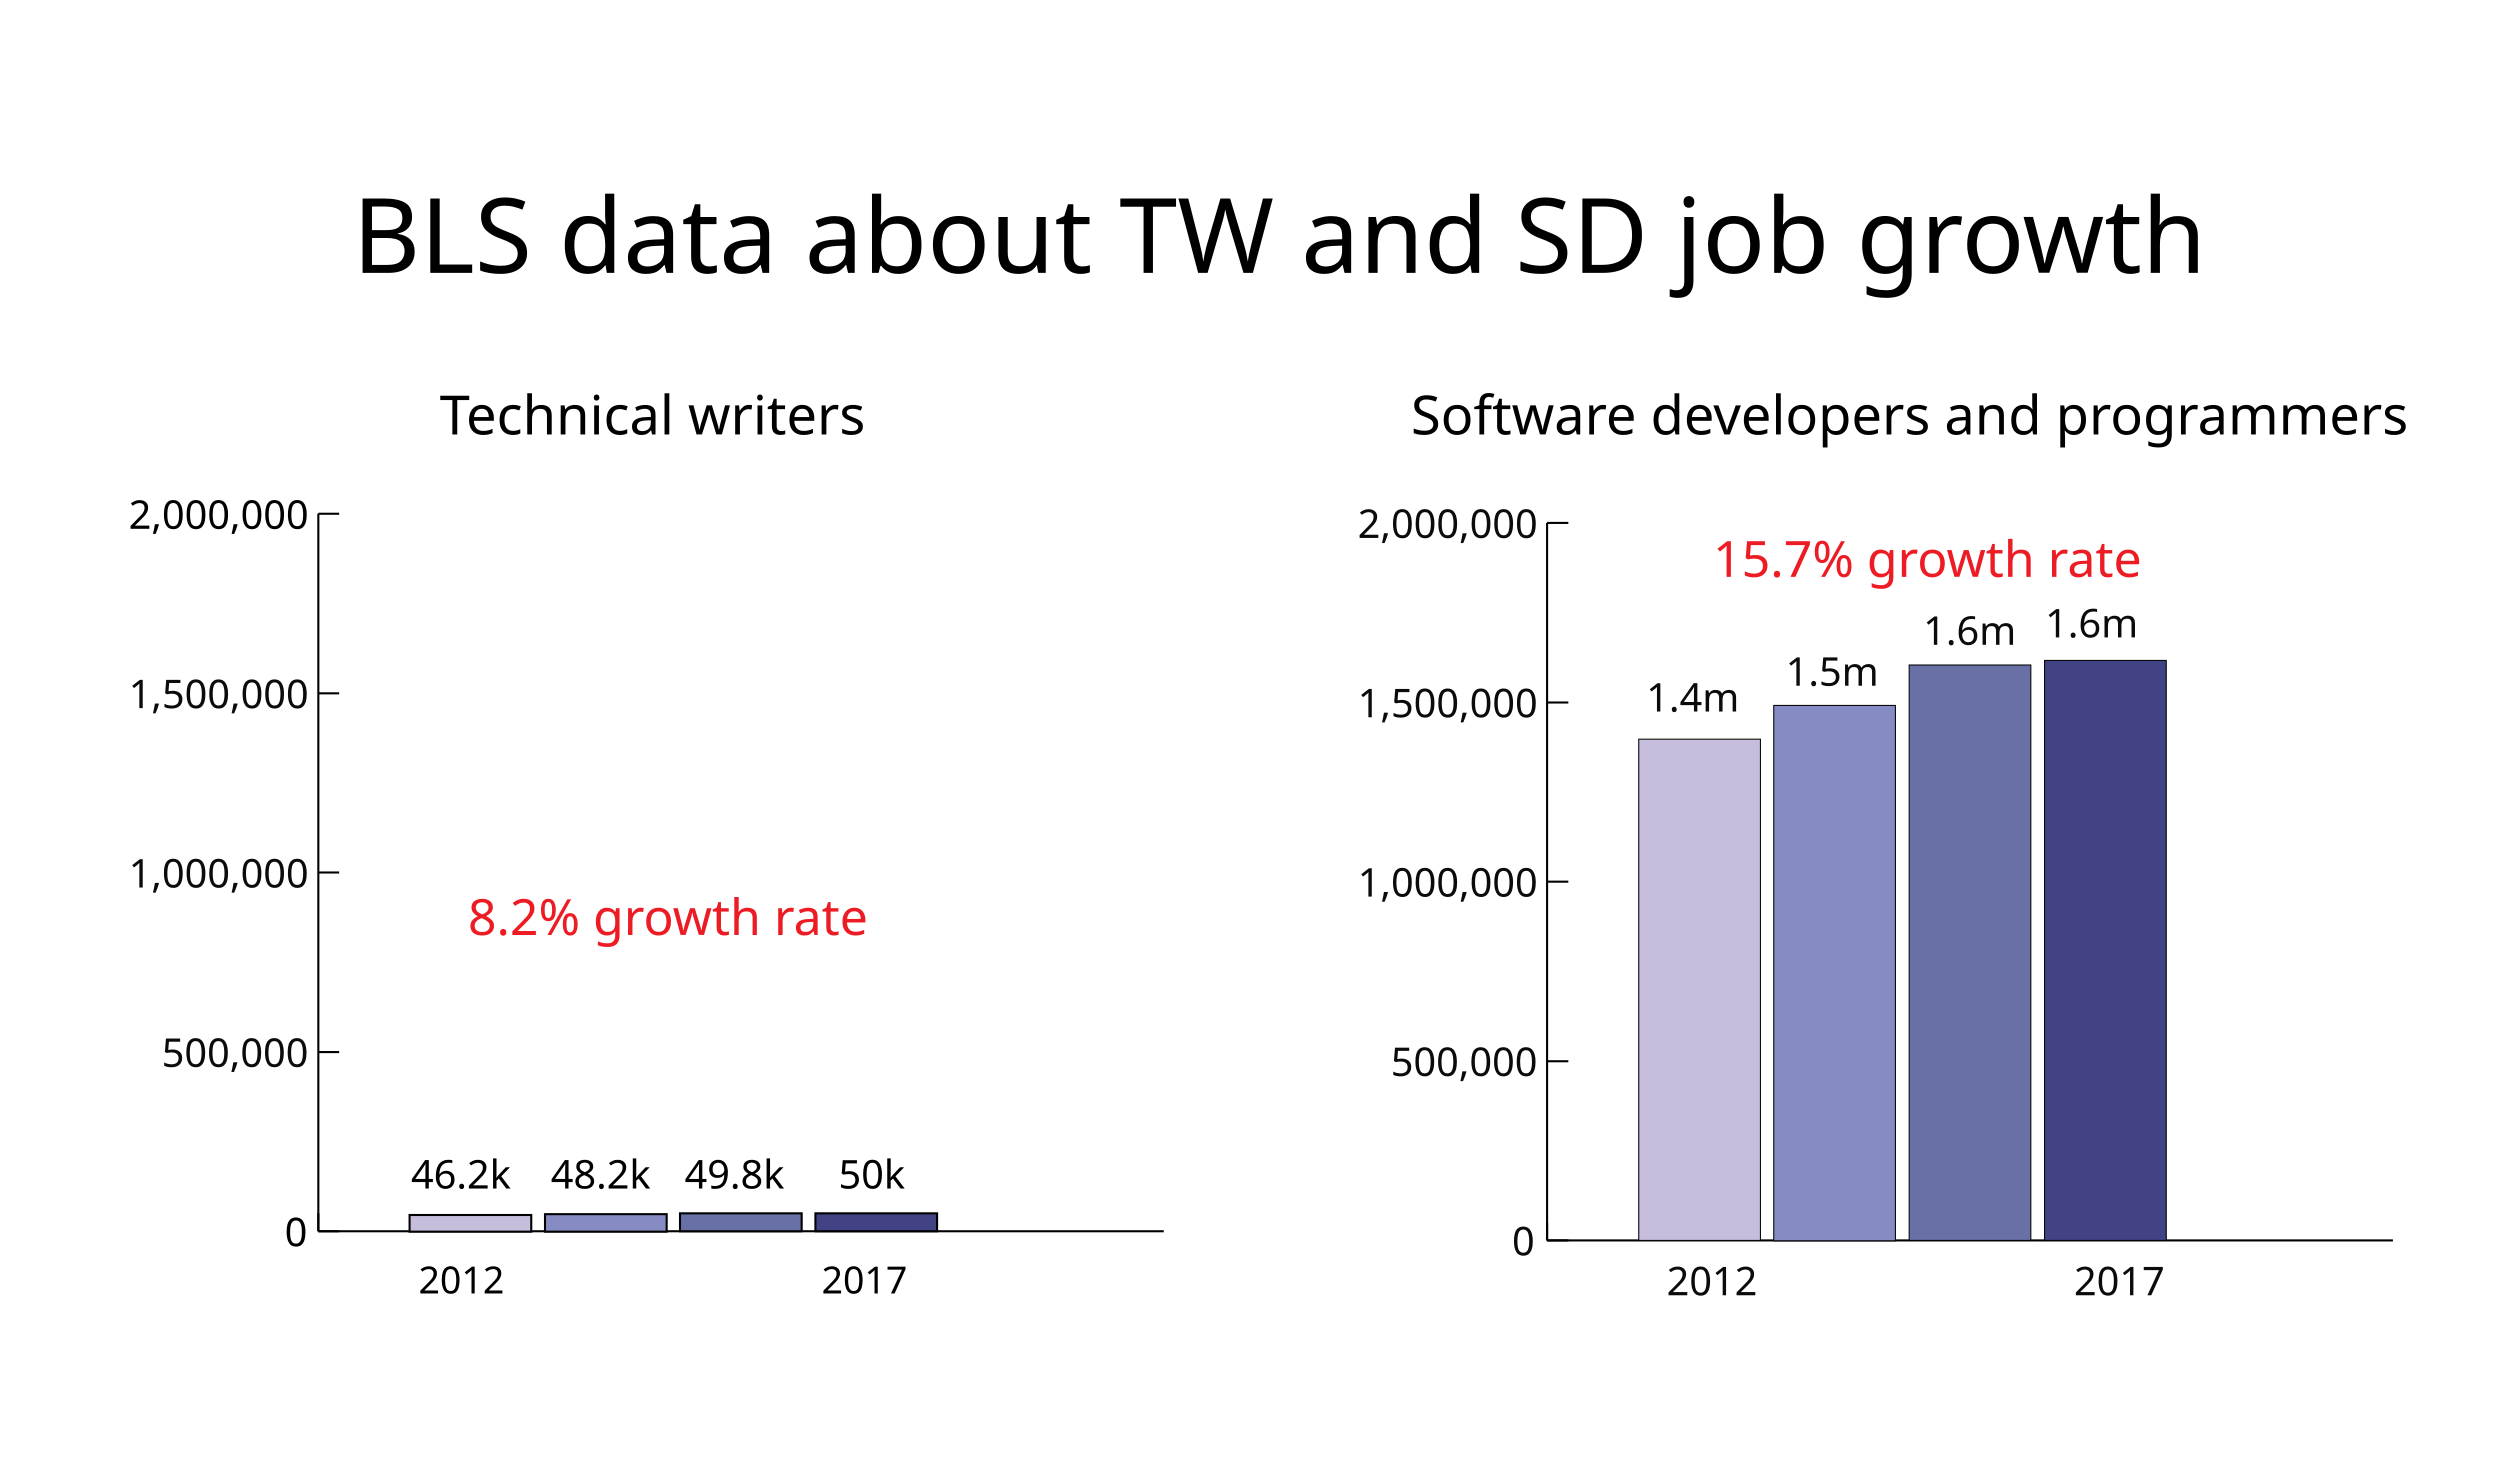
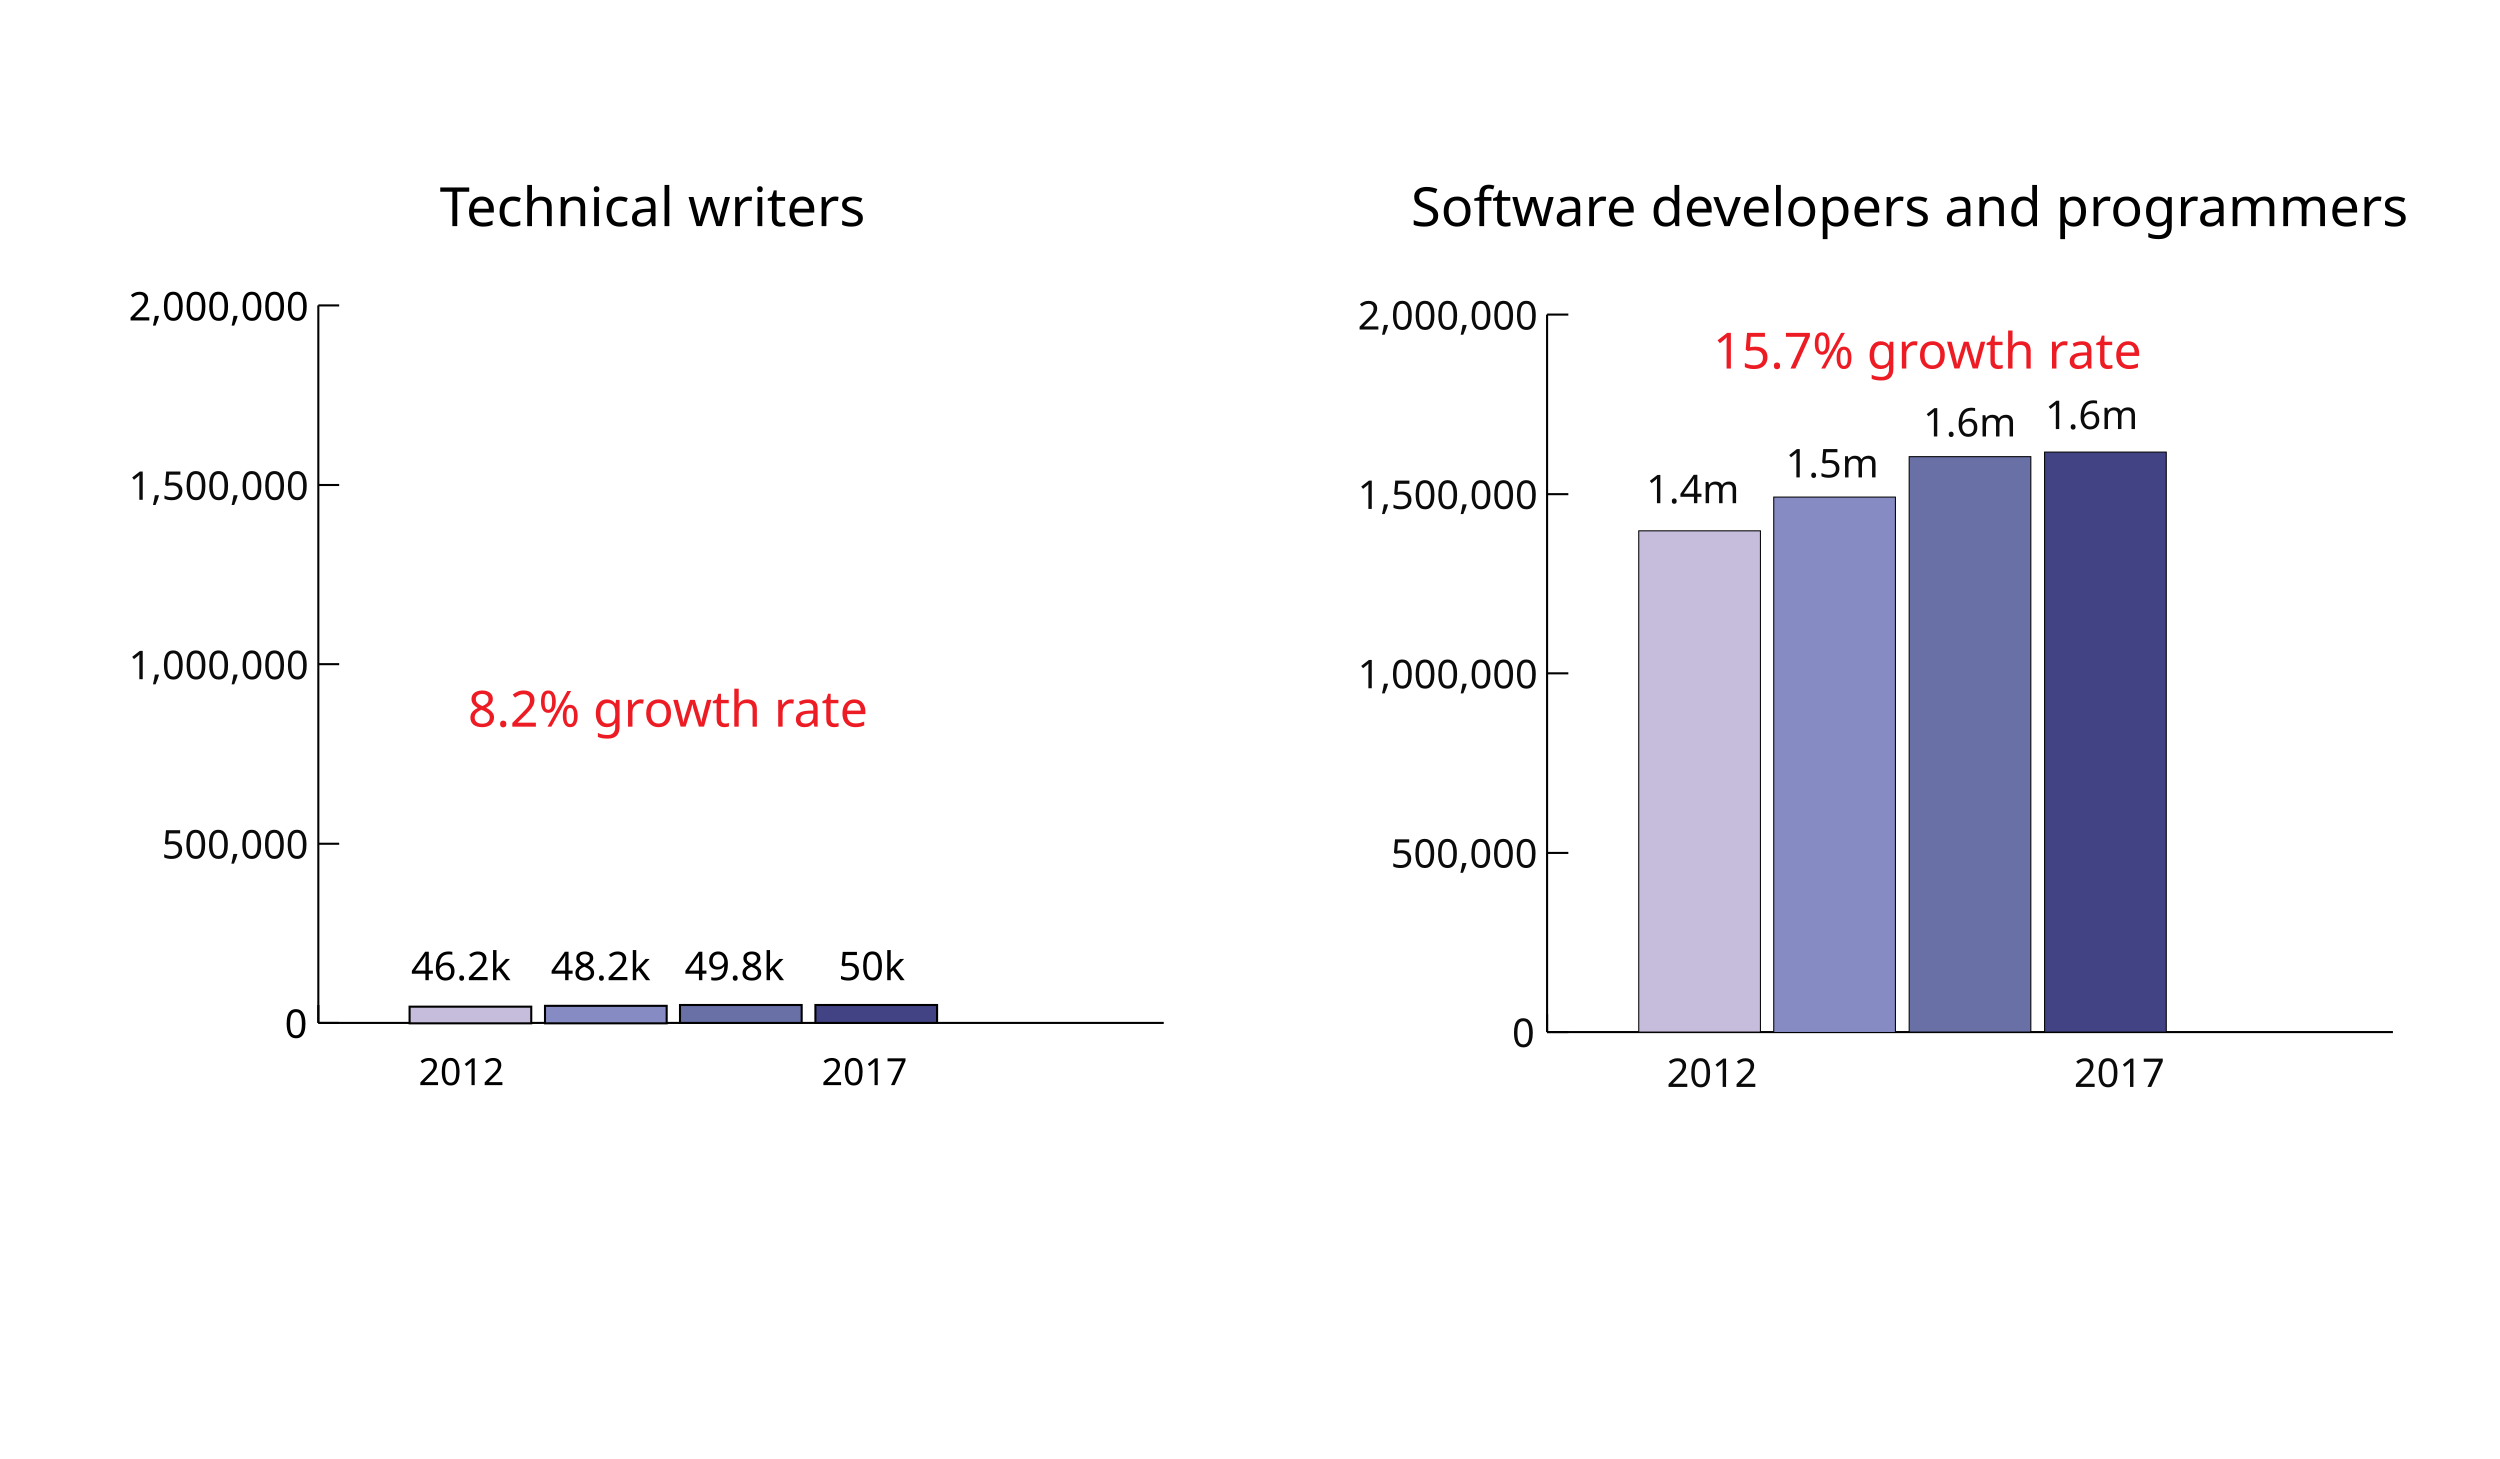
<svg xmlns="http://www.w3.org/2000/svg" version="1.1" id="Layer_1" x="0px" y="0px" viewBox="0 0 600 350" enable-background="new 0 0 600 350" xml:space="preserve">
-   <rect y="44" fill="none" width="600" height="45.9" />
-   <text transform="matrix(1 0 0 1 84.6007 65.4881)" font-family="'ArialMT'" font-size="25px">BLS data about TW and SD job growth</text>
-   <text transform="matrix(1 0 0 1 105.5363 104.2653)" font-family="'Arial-BoldMT'" font-size="13px">Technical writers </text>
-   <text transform="matrix(1 0 0 1 338.6342 104.2653)" font-family="'Arial-BoldMT'" font-size="13px">Software developers and programmers </text>
-   <text transform="matrix(1 0 0 1 112.2997 224.3997)" fill="#ED1C24" font-family="'Arial-BoldMT'" font-size="12px">8.2% growth rate</text>
+   <text transform="matrix(1 0 0 1 105.5362 54.2653)" font-family="'Arial-BoldMT'" font-size="13px">Technical writers </text>
+   <text transform="matrix(1 0 0 1 338.6342 54.2653)" font-family="'Arial-BoldMT'" font-size="13px">Software developers and programmers </text>
+   <text transform="matrix(1 0 0 1 112.2997 174.3997)" fill="#ED1C24" font-family="'Arial-BoldMT'" font-size="12px">8.2% growth rate</text>
  <g>
-     <line fill="none" stroke="#000000" stroke-width="0.5" stroke-miterlimit="10" x1="76.4" y1="295.5" x2="279.3" y2="295.5" />
+     <line fill="none" stroke="#000000" stroke-width="0.5" stroke-miterlimit="10" x1="76.4" y1="245.5" x2="279.3" y2="245.5" />
    <g>
      <g>
-         <line fill="none" stroke="#000000" stroke-width="0.5" stroke-miterlimit="10" x1="76.4" y1="295.5" x2="76.4" y2="291.2" />
+         <line fill="none" stroke="#000000" stroke-width="0.5" stroke-miterlimit="10" x1="76.4" y1="245.5" x2="76.4" y2="241.2" />
      </g>
    </g>
  </g>
  <g>
    <g>
-       <text transform="matrix(1 0 0 1 68.3244 299.0957)" font-family="'MyriadPro-Regular'" font-size="9.514px">0</text>
+       <text transform="matrix(1 0 0 1 68.3244 249.0957)" font-family="'MyriadPro-Regular'" font-size="9.514px">0</text>
      <g>
-         <text transform="matrix(1 0 0 1 38.8142 256.0503)" fill="#0B0B0B" font-family="'ArialMT'" font-size="9.514px">500,000</text>
+         <text transform="matrix(1 0 0 1 38.8141 206.0503)" fill="#0B0B0B" font-family="'ArialMT'" font-size="9.514px">500,000</text>
      </g>
      <g>
-         <text transform="matrix(1 0 0 1 30.8796 213.0044)" fill="#0B0B0B" font-family="'ArialMT'" font-size="9.514px">1,000,000</text>
+         <text transform="matrix(1 0 0 1 30.8796 163.0044)" fill="#0B0B0B" font-family="'ArialMT'" font-size="9.514px">1,000,000</text>
      </g>
      <g>
-         <text transform="matrix(1 0 0 1 30.8796 169.959)" fill="#0B0B0B" font-family="'ArialMT'" font-size="9.514px">1,500,000</text>
+         <text transform="matrix(1 0 0 1 30.8796 119.959)" fill="#0B0B0B" font-family="'ArialMT'" font-size="9.514px">1,500,000</text>
      </g>
-       <text transform="matrix(1 0 0 1 30.8796 126.9131)" font-family="'ArialMT'" font-size="9.514px">2,000,000</text>
+       <text transform="matrix(1 0 0 1 30.8796 76.9131)" font-family="'ArialMT'" font-size="9.514px">2,000,000</text>
    </g>
-     <line fill="none" stroke="#000000" stroke-width="0.5" stroke-miterlimit="10" x1="76.4" y1="295.5" x2="76.4" y2="123.3" />
+     <line fill="none" stroke="#000000" stroke-width="0.5" stroke-miterlimit="10" x1="76.4" y1="245.5" x2="76.4" y2="73.3" />
    <g>
      <g>
-         <line fill="none" stroke="#000000" stroke-width="0.5" stroke-miterlimit="10" x1="76.4" y1="295.5" x2="81.4" y2="295.5" />
-         <line fill="none" stroke="#000000" stroke-width="0.5" stroke-miterlimit="10" x1="76.4" y1="252.5" x2="81.4" y2="252.5" />
-         <line fill="none" stroke="#000000" stroke-width="0.5" stroke-miterlimit="10" x1="76.4" y1="209.4" x2="81.4" y2="209.4" />
-         <line fill="none" stroke="#000000" stroke-width="0.5" stroke-miterlimit="10" x1="76.4" y1="166.4" x2="81.4" y2="166.4" />
-         <line fill="none" stroke="#000000" stroke-width="0.5" stroke-miterlimit="10" x1="76.4" y1="123.3" x2="81.4" y2="123.3" />
+         <line fill="none" stroke="#000000" stroke-width="0.5" stroke-miterlimit="10" x1="76.4" y1="245.5" x2="81.4" y2="245.5" />
+         <line fill="none" stroke="#000000" stroke-width="0.5" stroke-miterlimit="10" x1="76.4" y1="202.5" x2="81.4" y2="202.5" />
+         <line fill="none" stroke="#000000" stroke-width="0.5" stroke-miterlimit="10" x1="76.4" y1="159.4" x2="81.4" y2="159.4" />
+         <line fill="none" stroke="#000000" stroke-width="0.5" stroke-miterlimit="10" x1="76.4" y1="116.4" x2="81.4" y2="116.4" />
+         <line fill="none" stroke="#000000" stroke-width="0.5" stroke-miterlimit="10" x1="76.4" y1="73.3" x2="81.4" y2="73.3" />
      </g>
    </g>
  </g>
  <g>
    <g>
      <g>
-         <rect x="195.7" y="291.2" fill="#424384" stroke="#000000" stroke-width="0.5" stroke-miterlimit="10" width="29.2" height="4.3" />
+         <rect x="195.7" y="241.2" fill="#424384" stroke="#000000" stroke-width="0.5" stroke-miterlimit="10" width="29.2" height="4.3" />
      </g>
    </g>
    <g>
      <g>
-         <rect x="163.2" y="291.2" fill="#6870A6" stroke="#000000" stroke-width="0.5" stroke-miterlimit="10" width="29.2" height="4.3" />
+         <rect x="163.2" y="241.2" fill="#6870A6" stroke="#000000" stroke-width="0.5" stroke-miterlimit="10" width="29.2" height="4.3" />
      </g>
    </g>
    <g>
      <g>
-         <rect x="130.8" y="291.4" fill="#868BC4" stroke="#000000" stroke-width="0.5" stroke-miterlimit="10" width="29.2" height="4.2" />
+         <rect x="130.8" y="241.4" fill="#868BC4" stroke="#000000" stroke-width="0.5" stroke-miterlimit="10" width="29.2" height="4.2" />
      </g>
    </g>
    <g>
      <g>
-         <rect x="98.3" y="291.6" fill="#C6BDDD" stroke="#000000" stroke-width="0.5" stroke-miterlimit="10" width="29.2" height="4" />
+         <rect x="98.3" y="241.6" fill="#C6BDDD" stroke="#000000" stroke-width="0.5" stroke-miterlimit="10" width="29.2" height="4" />
      </g>
    </g>
  </g>
  <g>
-     <line fill="#868BC4" stroke="#000000" stroke-width="0.5" stroke-miterlimit="10" x1="371.3" y1="297.7" x2="574.3" y2="297.7" />
+     <line fill="#868BC4" stroke="#000000" stroke-width="0.5" stroke-miterlimit="10" x1="371.3" y1="247.7" x2="574.3" y2="247.7" />
    <g>
      <g>
-         <line fill="#868BC4" stroke="#000000" stroke-width="0.5" stroke-miterlimit="10" x1="371.3" y1="297.7" x2="371.3" y2="293.4" />
+         <line fill="#868BC4" stroke="#000000" stroke-width="0.5" stroke-miterlimit="10" x1="371.3" y1="247.7" x2="371.3" y2="243.4" />
      </g>
    </g>
  </g>
  <g>
    <g>
-       <text transform="matrix(1 0 0 1 362.8845 301.279)" fill="#0B0B0B" font-family="'ArialMT'" font-size="9.514px">0</text>
+       <text transform="matrix(1 0 0 1 362.8846 251.2789)" fill="#0B0B0B" font-family="'ArialMT'" font-size="9.514px">0</text>
      <g>
-         <text transform="matrix(1 0 0 1 333.7849 258.2336)" fill="#0B0B0B" font-family="'ArialMT'" font-size="9.514px">500,000</text>
+         <text transform="matrix(1 0 0 1 333.7849 208.2335)" fill="#0B0B0B" font-family="'ArialMT'" font-size="9.514px">500,000</text>
      </g>
      <g>
-         <text transform="matrix(1 0 0 1 325.8503 215.1877)" fill="#0B0B0B" font-family="'ArialMT'" font-size="9.514px">1,000,000</text>
+         <text transform="matrix(1 0 0 1 325.8504 165.1876)" fill="#0B0B0B" font-family="'ArialMT'" font-size="9.514px">1,000,000</text>
      </g>
      <g>
-         <text transform="matrix(1 0 0 1 325.8503 172.1422)" fill="#0B0B0B" font-family="'ArialMT'" font-size="9.514px">1,500,000</text>
+         <text transform="matrix(1 0 0 1 325.8504 122.1422)" fill="#0B0B0B" font-family="'ArialMT'" font-size="9.514px">1,500,000</text>
      </g>
-       <text transform="matrix(1 0 0 1 325.8503 129.0963)" fill="#0B0B0B" font-family="'ArialMT'" font-size="9.514px">2,000,000</text>
+       <text transform="matrix(1 0 0 1 325.8504 79.0963)" fill="#0B0B0B" font-family="'ArialMT'" font-size="9.514px">2,000,000</text>
    </g>
  </g>
-   <line fill="#868BC4" stroke="#000000" stroke-width="0.5" stroke-miterlimit="10" x1="371.3" y1="297.7" x2="371.3" y2="125.5" />
+   <line fill="#868BC4" stroke="#000000" stroke-width="0.5" stroke-miterlimit="10" x1="371.3" y1="247.7" x2="371.3" y2="75.5" />
  <g>
    <g>
-       <line fill="#868BC4" stroke="#000000" stroke-width="0.5" stroke-miterlimit="10" x1="371.3" y1="297.7" x2="376.4" y2="297.7" />
-       <line fill="#868BC4" stroke="#000000" stroke-width="0.5" stroke-miterlimit="10" x1="371.3" y1="254.7" x2="376.4" y2="254.7" />
-       <line fill="#868BC4" stroke="#000000" stroke-width="0.5" stroke-miterlimit="10" x1="371.3" y1="211.6" x2="376.4" y2="211.6" />
-       <line fill="#868BC4" stroke="#000000" stroke-width="0.5" stroke-miterlimit="10" x1="371.3" y1="168.6" x2="376.4" y2="168.6" />
-       <line fill="#868BC4" stroke="#000000" stroke-width="0.5" stroke-miterlimit="10" x1="371.3" y1="125.5" x2="376.4" y2="125.5" />
+       <line fill="#868BC4" stroke="#000000" stroke-width="0.5" stroke-miterlimit="10" x1="371.3" y1="247.7" x2="376.4" y2="247.7" />
+       <line fill="#868BC4" stroke="#000000" stroke-width="0.5" stroke-miterlimit="10" x1="371.3" y1="204.7" x2="376.4" y2="204.7" />
+       <line fill="#868BC4" stroke="#000000" stroke-width="0.5" stroke-miterlimit="10" x1="371.3" y1="161.6" x2="376.4" y2="161.6" />
+       <line fill="#868BC4" stroke="#000000" stroke-width="0.5" stroke-miterlimit="10" x1="371.3" y1="118.6" x2="376.4" y2="118.6" />
+       <line fill="#868BC4" stroke="#000000" stroke-width="0.5" stroke-miterlimit="10" x1="371.3" y1="75.5" x2="376.4" y2="75.5" />
    </g>
  </g>
  <g>
    <g>
      <g>
-         <rect x="490.7" y="158.5" fill="#424384" stroke="#000000" stroke-width="0.25" stroke-miterlimit="10" width="29.2" height="139.2" />
+         <rect x="490.7" y="108.5" fill="#424384" stroke="#000000" stroke-width="0.25" stroke-miterlimit="10" width="29.2" height="139.2" />
      </g>
    </g>
    <g>
      <g>
-         <rect x="458.2" y="159.6" fill="#6870A6" stroke="#000000" stroke-width="0.25" stroke-miterlimit="10" width="29.2" height="138.1" />
+         <rect x="458.2" y="109.6" fill="#6870A6" stroke="#000000" stroke-width="0.25" stroke-miterlimit="10" width="29.2" height="138.1" />
      </g>
    </g>
    <g>
      <g>
-         <rect x="425.7" y="169.3" fill="#868BC4" stroke="#000000" stroke-width="0.25" stroke-miterlimit="10" width="29.2" height="128.5" />
+         <rect x="425.7" y="119.3" fill="#868BC4" stroke="#000000" stroke-width="0.25" stroke-miterlimit="10" width="29.2" height="128.5" />
      </g>
    </g>
    <g>
      <g>
-         <rect x="393.3" y="177.4" fill="#C6BDDD" stroke="#000000" stroke-width="0.25" stroke-miterlimit="10" width="29.2" height="120.3" />
+         <rect x="393.3" y="127.4" fill="#C6BDDD" stroke="#000000" stroke-width="0.25" stroke-miterlimit="10" width="29.2" height="120.3" />
      </g>
    </g>
  </g>
  <g>
-     <rect x="389.4" y="302.7" fill="none" width="31.8" height="17" />
-     <text transform="matrix(1 0 0 1 399.9959 310.8667)" fill="#0B0B0B" font-family="'ArialMT'" font-size="9.514px">2012</text>
+     <rect x="389.4" y="252.7" fill="none" width="31.8" height="17" />
+     <text transform="matrix(1 0 0 1 399.9958 260.8667)" fill="#0B0B0B" font-family="'ArialMT'" font-size="9.514px">2012</text>
  </g>
  <g>
-     <rect x="489.1" y="302.7" fill="none" width="29.8" height="17" />
-     <text transform="matrix(1 0 0 1 497.7594 310.8663)" fill="#0B0B0B" font-family="'ArialMT'" font-size="9.514px">2017</text>
+     <rect x="489.1" y="252.7" fill="none" width="29.8" height="17" />
+     <text transform="matrix(1 0 0 1 497.7594 260.8663)" fill="#0B0B0B" font-family="'ArialMT'" font-size="9.514px">2017</text>
  </g>
  <g>
-     <text transform="matrix(1 0 0 1 411.1475 138.4467)" fill="#ED1C24" font-family="'Arial-BoldMT'" font-size="12px">15.7% growth rate</text>
+     <text transform="matrix(1 0 0 1 411.1475 88.4467)" fill="#ED1C24" font-family="'Arial-BoldMT'" font-size="12px">15.7% growth rate</text>
  </g>
  <g>
-     <text transform="matrix(1 0 0 1 395.1054 170.7755)" fill="#0B0B0B" font-family="'ArialMT'" font-size="9.514px">1.4m</text>
+     <text transform="matrix(1 0 0 1 395.1053 120.7755)" fill="#0B0B0B" font-family="'ArialMT'" font-size="9.514px">1.4m</text>
  </g>
  <g>
-     <text transform="matrix(1 0 0 1 428.5662 164.5762)" fill="#0B0B0B" font-family="'ArialMT'" font-size="9.514px">1.5m</text>
+     <text transform="matrix(1 0 0 1 428.5662 114.5762)" fill="#0B0B0B" font-family="'ArialMT'" font-size="9.514px">1.5m</text>
  </g>
  <g>
-     <text transform="matrix(1 0 0 1 461.5663 154.7471)" fill="#0B0B0B" font-family="'ArialMT'" font-size="9.514px">1.6m</text>
+     <text transform="matrix(1 0 0 1 461.5663 104.7471)" fill="#0B0B0B" font-family="'ArialMT'" font-size="9.514px">1.6m</text>
  </g>
  <g>
-     <text transform="matrix(1 0 0 1 490.8363 152.968)" fill="#0B0B0B" font-family="'ArialMT'" font-size="9.514px">1.6m</text>
+     <text transform="matrix(1 0 0 1 490.8362 102.968)" fill="#0B0B0B" font-family="'ArialMT'" font-size="9.514px">1.6m</text>
  </g>
-   <text transform="matrix(1 0 0 1 98.6452 285.2438)" font-family="'ArialMT'" font-size="9.514px">46.2k</text>
-   <text transform="matrix(1 0 0 1 132.1844 285.2437)" font-family="'ArialMT'" font-size="9.514px">48.2k</text>
+   <text transform="matrix(1 0 0 1 98.6451 235.2438)" font-family="'ArialMT'" font-size="9.514px">46.2k</text>
+   <text transform="matrix(1 0 0 1 132.1844 235.2437)" font-family="'ArialMT'" font-size="9.514px">48.2k</text>
  <g>
-     <text transform="matrix(1 0 0 1 164.2949 285.2437)" font-family="'ArialMT'" font-size="9.514px">49.8k</text>
+     <text transform="matrix(1 0 0 1 164.2948 235.2437)" font-family="'ArialMT'" font-size="9.514px">49.8k</text>
  </g>
  <g>
-     <text transform="matrix(1 0 0 1 201.2422 285.2439)" font-family="'ArialMT'" font-size="9.514px">50k</text>
+     <text transform="matrix(1 0 0 1 201.2422 235.2439)" font-family="'ArialMT'" font-size="9.514px">50k</text>
  </g>
  <g>
-     <rect x="100.4" y="302.7" fill="none" width="31.8" height="17" />
-     <text transform="matrix(1 0 0 1 100.4425 310.4254)" font-family="'ArialMT'" font-size="9px">2012</text>
+     <rect x="100.4" y="252.7" fill="none" width="31.8" height="17" />
+     <text transform="matrix(1 0 0 1 100.4425 260.4254)" font-family="'ArialMT'" font-size="9px">2012</text>
  </g>
  <g>
-     <rect x="197.2" y="302.7" fill="none" width="29.8" height="17" />
-     <text transform="matrix(1 0 0 1 197.1736 310.4254)" font-family="'ArialMT'" font-size="9px">2017</text>
+     <rect x="197.2" y="252.7" fill="none" width="29.8" height="17" />
+     <text transform="matrix(1 0 0 1 197.1736 260.4254)" font-family="'ArialMT'" font-size="9px">2017</text>
  </g>
</svg>
